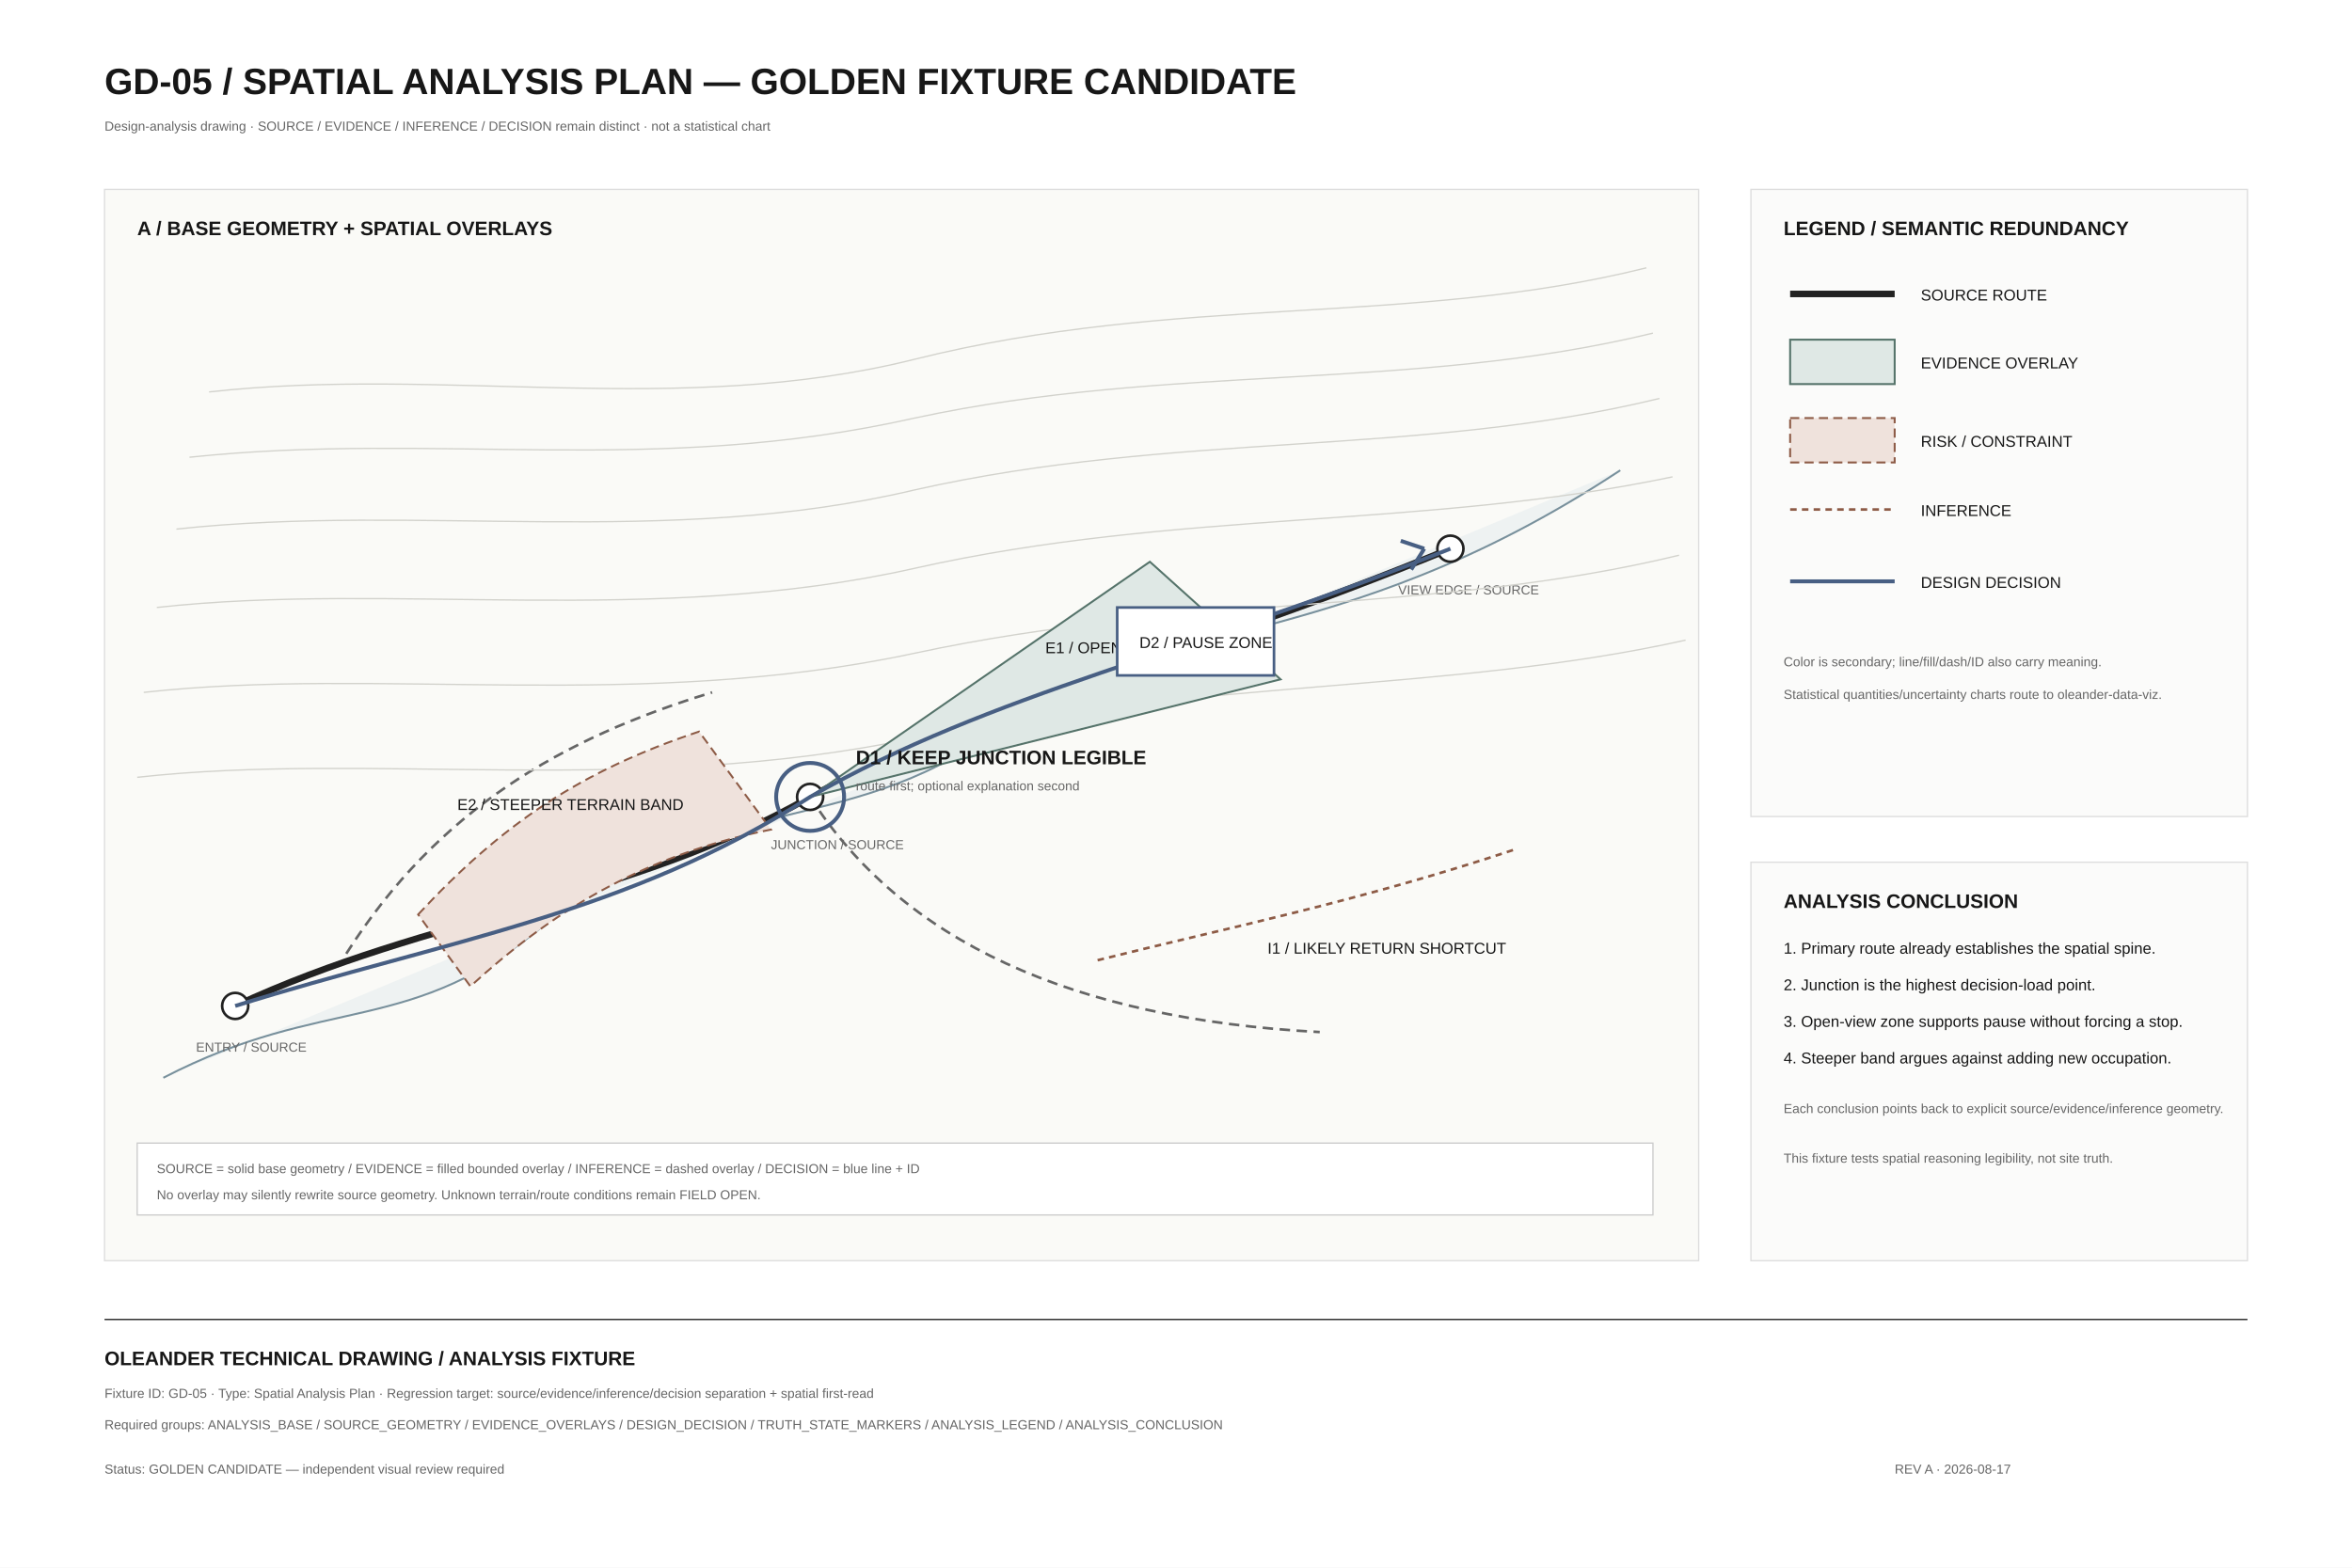
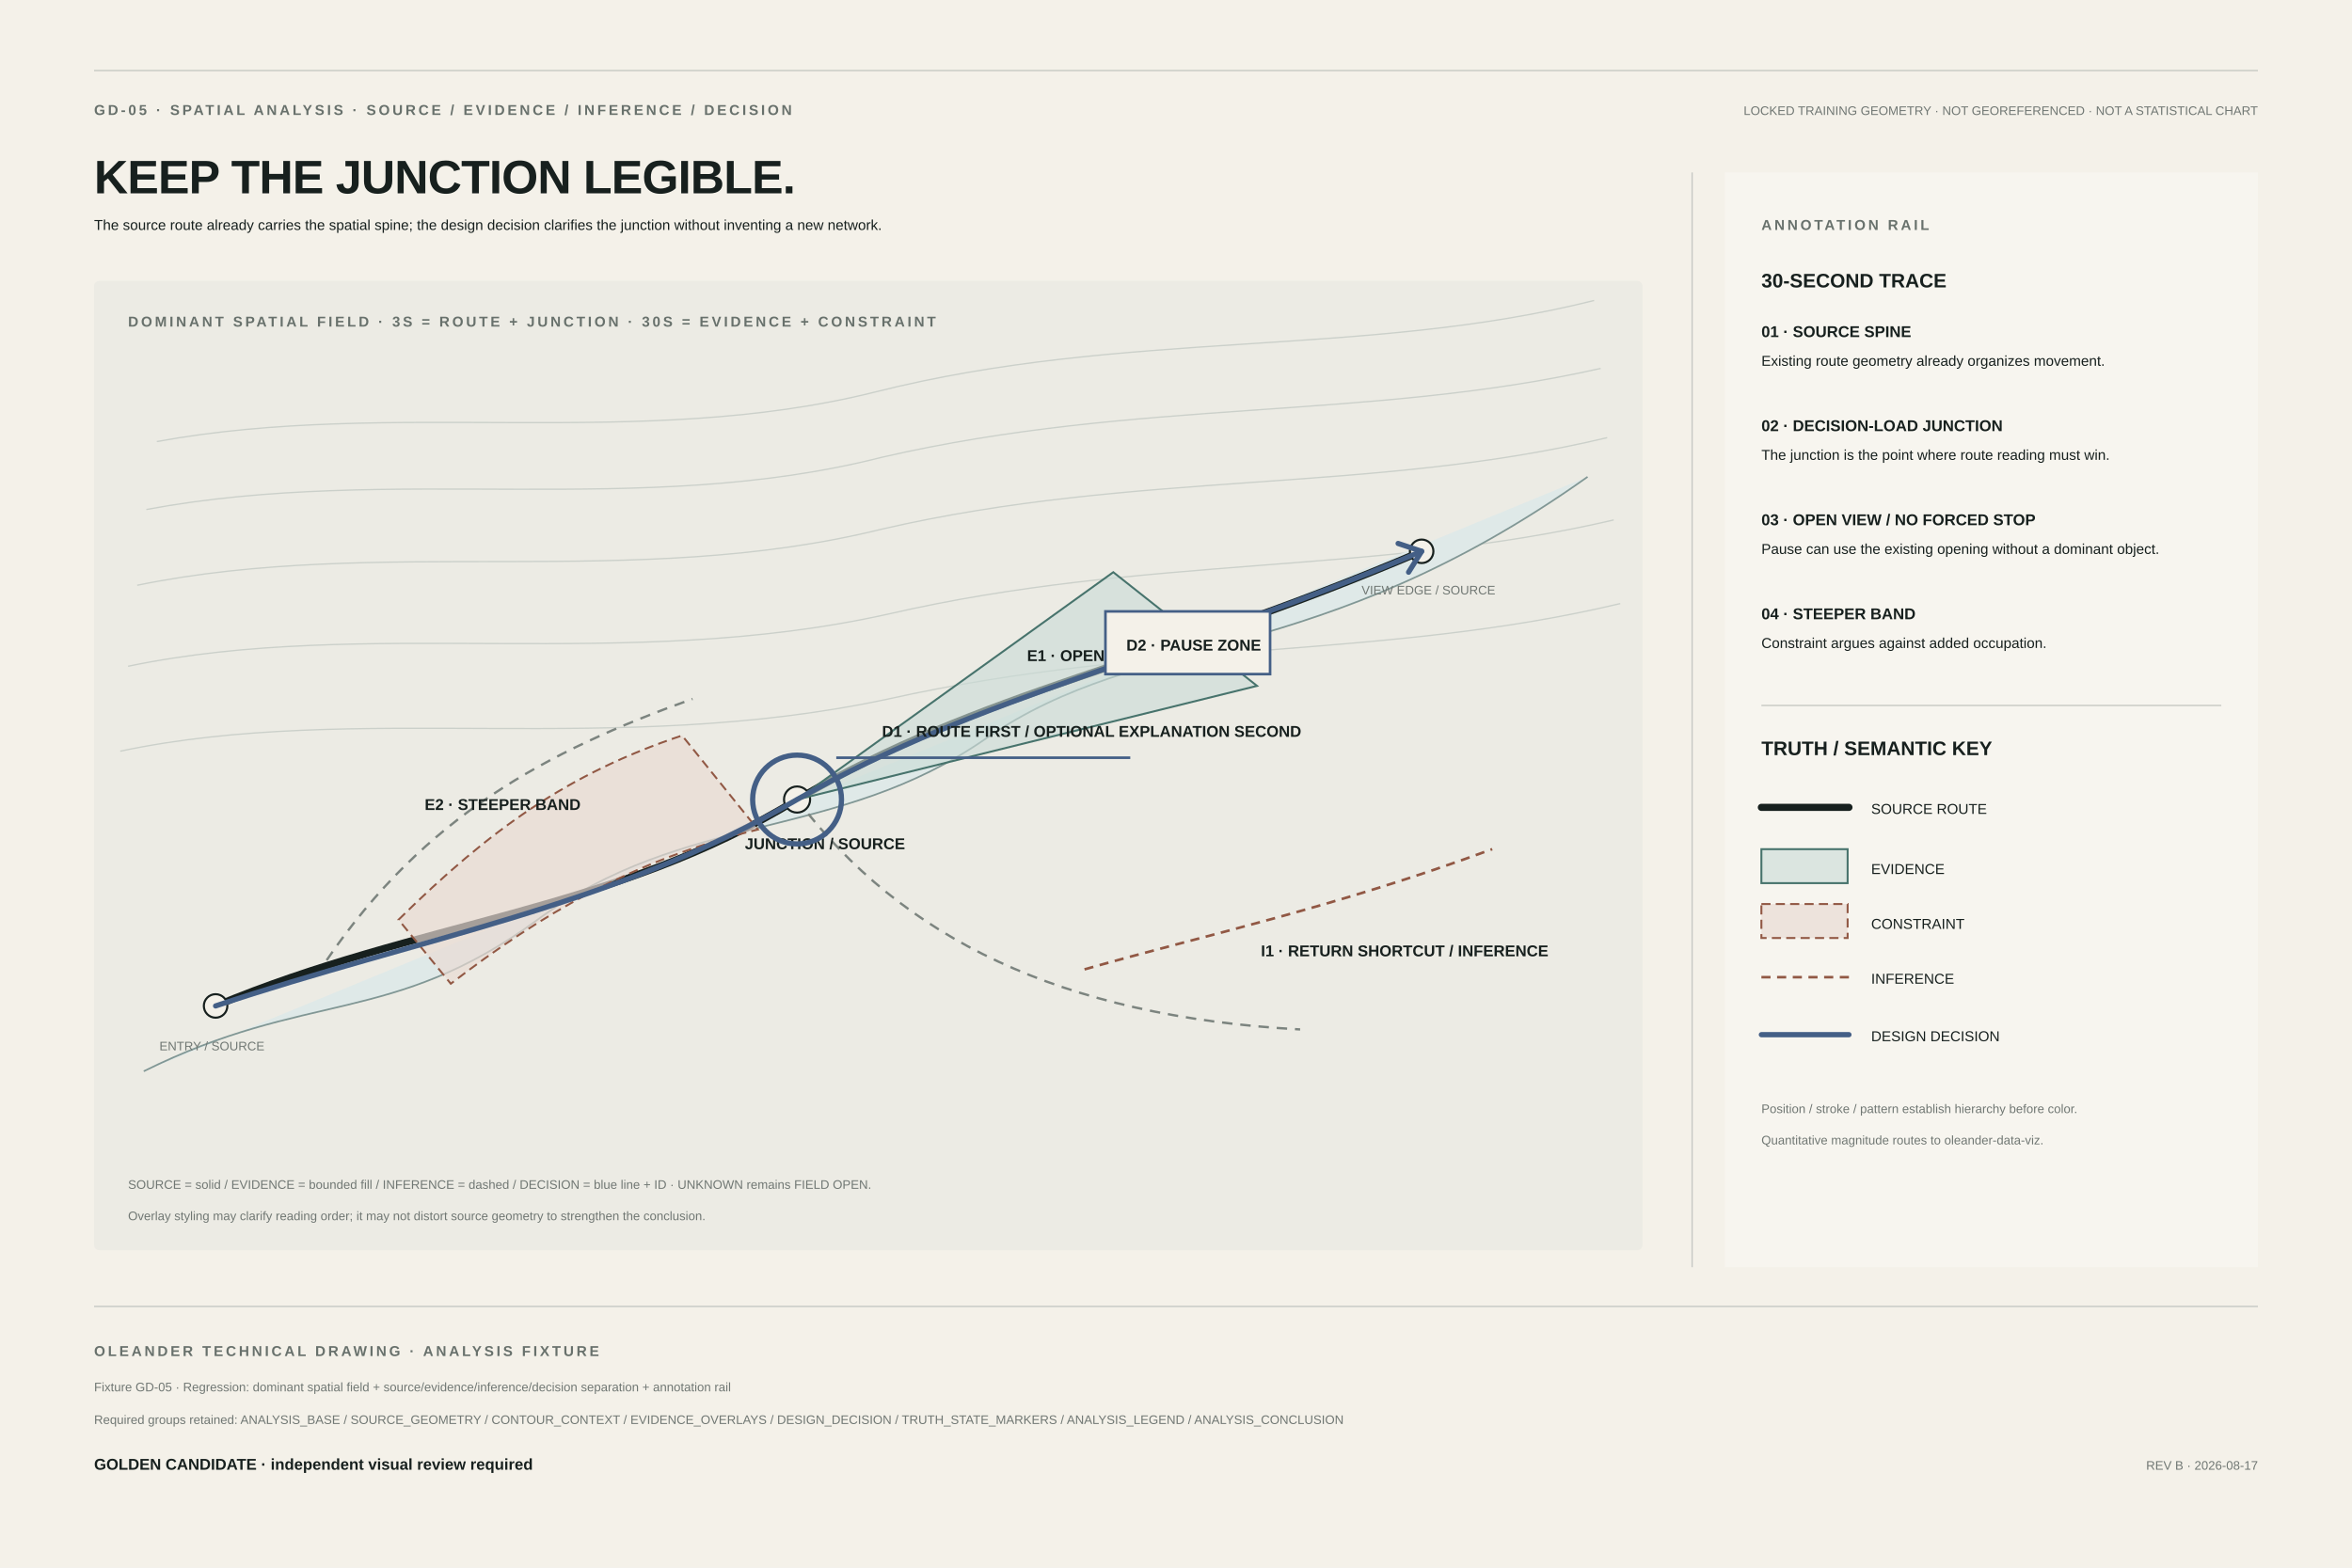
<svg xmlns="http://www.w3.org/2000/svg" width="1800" height="1200" viewBox="0 0 1800 1200">
-   <style>text{font-family:Arial,Helvetica,sans-serif;fill:#171717}.t1{font-size:28px;font-weight:700}.t2{font-size:15px;font-weight:700}.tx{font-size:12px}.sm{font-size:10px;fill:#666}.base{stroke:#b4b4ae;stroke-width:1.5;fill:none}.route{stroke:#222;stroke-width:5;fill:none}.secondary{stroke:#666;stroke-width:2;fill:none;stroke-dasharray:8 5}.view{fill:#dfe8e5;stroke:#55736a;stroke-width:1.5}.risk{fill:#efe2dc;stroke:#8d5b46;stroke-width:1.5;stroke-dasharray:7 4}.decision{stroke:#485f83;stroke-width:3;fill:none}.evidence{stroke:#222;stroke-width:2;fill:#fff}.infer{stroke:#8d5b46;stroke-width:2;fill:none;stroke-dasharray:5 4}.contour{stroke:#d2d2cc;stroke-width:1;fill:none}.water{fill:#eef2f2;stroke:#78909c;stroke-width:1.5}</style>
-   <rect width="1800" height="1200" fill="#fff" />
-   <text x="80" y="72" class="t1">GD-05 / SPATIAL ANALYSIS PLAN — GOLDEN FIXTURE CANDIDATE</text>
-   <text x="80" y="100" class="sm">Design-analysis drawing · SOURCE / EVIDENCE / INFERENCE / DECISION remain distinct · not a statistical chart</text>
+   <style>
+ text{font-family:Arial,Helvetica,sans-serif;fill:#17201e}.cap{font-size:11px;font-weight:700;letter-spacing:2px;fill:#68716c}.claim{font-size:36px;font-weight:700;letter-spacing:-.5px}.viewtitle{font-size:15px;font-weight:700}.label{font-size:12px;font-weight:700}.tx{font-size:11px}.sm{font-size:9.5px;fill:#707773}.paper{fill:#f4f1e9}.fieldbg{fill:#ecebe4}.rail{fill:#f7f5ef}.base{stroke:#9ea6a1;stroke-width:1.5;fill:none}.route{stroke:#17201e;stroke-width:5.5;fill:none;stroke-linecap:round}.secondary{stroke:#7c847f;stroke-width:1.8;fill:none;stroke-dasharray:8 6}.contour{stroke:#cbd0ca;stroke-width:1;fill:none}.water{fill:#dfe9e8;stroke:#819795;stroke-width:1.3}.view{fill:#c9dbd7;fill-opacity:.62;stroke:#47736c;stroke-width:1.5}.risk{fill:#eadbd3;fill-opacity:.68;stroke:#915844;stroke-width:1.5;stroke-dasharray:7 4}.infer{stroke:#915844;stroke-width:2;fill:none;stroke-dasharray:7 5}.decision{stroke:#445f86;stroke-width:4;fill:none;stroke-linecap:round}.decision2{stroke:#445f86;stroke-width:2;fill:none}.hair{stroke:#c6c9c3;stroke-width:1}.evidence{fill:#f4f1e9;stroke:#17201e;stroke-width:1.6}
+ </style>
+   <rect class="paper" width="1800" height="1200" />
+   <g id="HIERARCHY_FRAME">
+     <line x1="72" y1="54" x2="1728" y2="54" class="hair" />
+     <line x1="1295" y1="132" x2="1295" y2="970" class="hair" />
+     <line x1="72" y1="1000" x2="1728" y2="1000" class="hair" />
+   </g>
+   <text x="72" y="88" class="cap">GD-05 · SPATIAL ANALYSIS · SOURCE / EVIDENCE / INFERENCE / DECISION</text>
+   <text x="1728" y="88" class="sm" text-anchor="end">LOCKED TRAINING GEOMETRY · NOT GEOREFERENCED · NOT A STATISTICAL CHART</text>
+   <g id="PRIMARY_CLAIM">
+     <text x="72" y="148" class="claim">KEEP THE JUNCTION LEGIBLE.</text>
+     <text x="72" y="176" class="tx">The source route already carries the spatial spine; the design decision clarifies the junction without inventing a new network.</text>
+   </g>
  <g id="ANALYSIS_BASE">
-     <rect x="80" y="145" width="1220" height="820" fill="#fafaf7" stroke="#ddd" />
-     <text x="105" y="180" class="t2">A / BASE GEOMETRY + SPATIAL OVERLAYS</text>
+     <rect x="72" y="215" width="1185" height="742" rx="4" class="fieldbg" />
+     <text x="98" y="250" class="cap">DOMINANT SPATIAL FIELD · 3S = ROUTE + JUNCTION · 30S = EVIDENCE + CONSTRAINT</text>
+     <g id="CONTOUR_CONTEXT" class="contour">
+       <path d="M120 338 C300 305 490 345 670 300 C860 252 1045 274 1220 230" />
+       <path d="M112 390 C300 355 490 397 675 350 C870 305 1048 322 1225 282" />
+       <path d="M105 448 C290 410 485 452 675 405 C870 360 1050 378 1230 335" />
+       <path d="M98 510 C280 472 478 515 680 470 C875 425 1055 440 1235 398" />
+       <path d="M92 575 C272 537 470 580 680 535 C882 490 1060 505 1240 462" />
+     </g>
    <g id="SOURCE_GEOMETRY">
-       <path d="M125 825 C250 760 315 795 420 705 C535 607 650 642 760 560 C880 470 1020 505 1240 360" class="water" />
-       <path d="M180 770 C330 700 480 690 620 610 C760 535 890 510 1110 420" class="route" />
-       <path d="M265 730 C335 620 430 565 545 530" class="secondary" />
-       <path d="M620 610 C690 720 820 780 1010 790" class="secondary" />
-       <circle cx="180" cy="770" r="10" class="evidence" />
-       <circle cx="620" cy="610" r="10" class="evidence" />
-       <circle cx="1110" cy="420" r="10" class="evidence" />
-       <text x="150" y="805" class="sm">ENTRY / SOURCE</text>
-       <text x="590" y="650" class="sm">JUNCTION / SOURCE</text>
-       <text x="1070" y="455" class="sm">VIEW EDGE / SOURCE</text>
-     </g>
-     <g id="CONTOUR_CONTEXT" class="contour">
-       <path d="M160 300 C340 280 520 320 700 275 C900 225 1080 250 1260 205" />
-       <path d="M145 350 C335 330 500 365 700 320 C895 278 1080 300 1265 255" />
-       <path d="M135 405 C320 385 510 420 700 375 C900 330 1085 350 1270 305" />
-       <path d="M120 465 C300 445 500 480 700 435 C900 390 1090 405 1280 365" />
-       <path d="M110 530 C290 510 490 545 700 500 C910 455 1100 470 1285 425" />
-       <path d="M105 595 C285 575 485 610 700 565 C920 520 1110 530 1290 490" />
+       <path d="M110 820 C235 758 300 785 410 705 C525 620 640 645 755 565 C875 482 1008 512 1215 365" class="water" />
+       <path d="M165 770 C320 705 470 698 610 612 C752 528 882 510 1088 422" class="route" />
+       <path d="M250 735 C325 625 418 575 530 535" class="secondary" />
+       <path d="M610 612 C690 718 812 778 995 788" class="secondary" />
+       <circle cx="165" cy="770" r="9" class="evidence" />
+       <circle cx="610" cy="612" r="10" class="evidence" />
+       <circle cx="1088" cy="422" r="9" class="evidence" />
+       <text x="122" y="804" class="sm">ENTRY / SOURCE</text>
+       <text x="570" y="650" class="label">JUNCTION / SOURCE</text>
+       <text x="1042" y="455" class="sm">VIEW EDGE / SOURCE</text>
    </g>
    <g id="EVIDENCE_OVERLAYS">
-       <path d="M620 610 L880 430 L980 520 Z" class="view" />
-       <text x="800" y="500" class="tx">E1 / OPEN VIEW CONE</text>
-       <path d="M320 700 C385 630 445 590 535 560 L590 635 C490 655 420 700 360 755 Z" class="risk" />
-       <text x="350" y="620" class="tx">E2 / STEEPER TERRAIN BAND</text>
-       <path d="M840 735 C940 710 1040 690 1160 650" class="infer" />
-       <text x="970" y="730" class="tx">I1 / LIKELY RETURN SHORTCUT</text>
+       <path d="M610 612 L852 438 L962 525 Z" class="view" />
+       <text x="786" y="506" class="label">E1 · OPEN VIEW CONE</text>
+       <path d="M305 704 C375 635 435 592 522 563 L580 635 C485 658 414 700 345 753 Z" class="risk" />
+       <text x="325" y="620" class="label">E2 · STEEPER BAND</text>
+       <path d="M830 742 C925 715 1020 695 1142 650" class="infer" />
+       <text x="965" y="732" class="label">I1 · RETURN SHORTCUT / INFERENCE</text>
    </g>
    <g id="DESIGN_DECISION">
-       <path d="M180 770 C340 720 480 700 620 610 C760 530 910 500 1110 420" class="decision" />
-       <path d="M1090 420 l-18 -6 m18 6 l-10 16" class="decision" />
-       <circle cx="620" cy="610" r="26" fill="none" stroke="#485f83" stroke-width="3" />
-       <text x="655" y="585" class="t2">D1 / KEEP JUNCTION LEGIBLE</text>
-       <text x="655" y="605" class="sm">route first; optional explanation second</text>
-       <rect x="855" y="465" width="120" height="52" fill="#fff" stroke="#485f83" stroke-width="2" />
-       <text x="872" y="496" class="tx">D2 / PAUSE ZONE</text>
+       <path d="M165 770 C320 718 470 694 610 612 C755 530 892 505 1088 422" class="decision" />
+       <path d="M1088 422 l-18 -6 m18 6 l-10 16" class="decision" />
+       <circle cx="610" cy="612" r="34" fill="none" stroke="#445f86" stroke-width="4" />
+       <path d="M640 580 H865" class="decision2" />
+       <text x="675" y="564" class="label">D1 · ROUTE FIRST / OPTIONAL EXPLANATION SECOND</text>
+       <rect x="846" y="468" width="126" height="48" fill="#f4f1e9" stroke="#445f86" stroke-width="2" />
+       <text x="862" y="498" class="label">D2 · PAUSE ZONE</text>
    </g>
    <g id="TRUTH_STATE_MARKERS">
-       <rect x="105" y="875" width="1160" height="55" fill="#fff" stroke="#ccc" />
-       <text x="120" y="898" class="sm">SOURCE = solid base geometry / EVIDENCE = filled bounded overlay / INFERENCE = dashed overlay / DECISION = blue line + ID</text>
-       <text x="120" y="918" class="sm">No overlay may silently rewrite source geometry. Unknown terrain/route conditions remain FIELD OPEN.</text>
+       <text x="98" y="910" class="sm">SOURCE = solid / EVIDENCE = bounded fill / INFERENCE = dashed / DECISION = blue line + ID · UNKNOWN remains FIELD OPEN.</text>
+       <text x="98" y="934" class="sm">Overlay styling may clarify reading order; it may not distort source geometry to strengthen the conclusion.</text>
    </g>
  </g>
-   <g id="ANALYSIS_LEGEND">
-     <rect x="1340" y="145" width="380" height="480" fill="#fbfbfa" stroke="#ddd" />
-     <text x="1365" y="180" class="t2">LEGEND / SEMANTIC REDUNDANCY</text>
-     <line x1="1370" y1="225" x2="1450" y2="225" class="route" />
-     <text x="1470" y="230" class="tx">SOURCE ROUTE</text>
-     <rect x="1370" y="260" width="80" height="34" class="view" />
-     <text x="1470" y="282" class="tx">EVIDENCE OVERLAY</text>
-     <rect x="1370" y="320" width="80" height="34" class="risk" />
-     <text x="1470" y="342" class="tx">RISK / CONSTRAINT</text>
-     <line x1="1370" y1="390" x2="1450" y2="390" class="infer" />
-     <text x="1470" y="395" class="tx">INFERENCE</text>
-     <line x1="1370" y1="445" x2="1450" y2="445" class="decision" />
-     <text x="1470" y="450" class="tx">DESIGN DECISION</text>
-     <text x="1365" y="510" class="sm">Color is secondary; line/fill/dash/ID also carry meaning.</text>
-     <text x="1365" y="535" class="sm">Statistical quantities/uncertainty charts route to oleander-data-viz.</text>
+   <g id="ANNOTATION_RAIL">
+     <rect x="1320" y="132" width="408" height="838" class="rail" />
+     <text x="1348" y="176" class="cap">ANNOTATION RAIL</text>
+     <g id="ANALYSIS_CONCLUSION">
+       <text x="1348" y="220" class="viewtitle">30-SECOND TRACE</text>
+       <text x="1348" y="258" class="label">01 · SOURCE SPINE</text>
+       <text x="1348" y="280" class="tx">Existing route geometry already organizes movement.</text>
+       <text x="1348" y="330" class="label">02 · DECISION-LOAD JUNCTION</text>
+       <text x="1348" y="352" class="tx">The junction is the point where route reading must win.</text>
+       <text x="1348" y="402" class="label">03 · OPEN VIEW / NO FORCED STOP</text>
+       <text x="1348" y="424" class="tx">Pause can use the existing opening without a dominant object.</text>
+       <text x="1348" y="474" class="label">04 · STEEPER BAND</text>
+       <text x="1348" y="496" class="tx">Constraint argues against added occupation.</text>
+     </g>
+     <line x1="1348" y1="540" x2="1700" y2="540" class="hair" />
+     <g id="ANALYSIS_LEGEND">
+       <text x="1348" y="578" class="viewtitle">TRUTH / SEMANTIC KEY</text>
+       <line x1="1348" y1="618" x2="1415" y2="618" class="route" />
+       <text x="1432" y="623" class="tx">SOURCE ROUTE</text>
+       <rect x="1348" y="650" width="66" height="26" class="view" />
+       <text x="1432" y="669" class="tx">EVIDENCE</text>
+       <rect x="1348" y="692" width="66" height="26" class="risk" />
+       <text x="1432" y="711" class="tx">CONSTRAINT</text>
+       <line x1="1348" y1="748" x2="1415" y2="748" class="infer" />
+       <text x="1432" y="753" class="tx">INFERENCE</text>
+       <line x1="1348" y1="792" x2="1415" y2="792" class="decision" />
+       <text x="1432" y="797" class="tx">DESIGN DECISION</text>
+       <text x="1348" y="852" class="sm">Position / stroke / pattern establish hierarchy before color.</text>
+       <text x="1348" y="876" class="sm">Quantitative magnitude routes to oleander-data-viz.</text>
+     </g>
  </g>
-   <g id="ANALYSIS_CONCLUSION">
-     <rect x="1340" y="660" width="380" height="305" fill="#fbfbfa" stroke="#ddd" />
-     <text x="1365" y="695" class="t2">ANALYSIS CONCLUSION</text>
-     <text x="1365" y="730" class="tx">1. Primary route already establishes the spatial spine.</text>
-     <text x="1365" y="758" class="tx">2. Junction is the highest decision-load point.</text>
-     <text x="1365" y="786" class="tx">3. Open-view zone supports pause without forcing a stop.</text>
-     <text x="1365" y="814" class="tx">4. Steeper band argues against adding new occupation.</text>
-     <text x="1365" y="852" class="sm">Each conclusion points back to explicit source/evidence/inference geometry.</text>
-     <text x="1365" y="890" class="sm">This fixture tests spatial reasoning legibility, not site truth.</text>
-   </g>
-   <g id="TITLE_BLOCK">
-     <line x1="80" y1="1010" x2="1720" y2="1010" stroke="#222" />
-     <text x="80" y="1045" class="t2">OLEANDER TECHNICAL DRAWING / ANALYSIS FIXTURE</text>
-     <text x="80" y="1070" class="sm">Fixture ID: GD-05 · Type: Spatial Analysis Plan · Regression target: source/evidence/inference/decision separation + spatial first-read</text>
-     <text x="80" y="1094" class="sm">Required groups: ANALYSIS_BASE / SOURCE_GEOMETRY / EVIDENCE_OVERLAYS / DESIGN_DECISION / TRUTH_STATE_MARKERS / ANALYSIS_LEGEND / ANALYSIS_CONCLUSION</text>
-     <text x="80" y="1128" class="sm">Status: GOLDEN CANDIDATE — independent visual review required</text>
-     <text x="1450" y="1128" class="sm">REV A · 2026-08-17</text>
+   <g id="METADATA_RAIL">
+     <g id="TITLE_BLOCK">
+       <text x="72" y="1038" class="cap">OLEANDER TECHNICAL DRAWING · ANALYSIS FIXTURE</text>
+       <text x="72" y="1065" class="sm">Fixture GD-05 · Regression: dominant spatial field + source/evidence/inference/decision separation + annotation rail</text>
+       <text x="72" y="1090" class="sm">Required groups retained: ANALYSIS_BASE / SOURCE_GEOMETRY / CONTOUR_CONTEXT / EVIDENCE_OVERLAYS / DESIGN_DECISION / TRUTH_STATE_MARKERS / ANALYSIS_LEGEND / ANALYSIS_CONCLUSION</text>
+       <text x="72" y="1125" class="label">GOLDEN CANDIDATE · independent visual review required</text>
+       <text x="1728" y="1125" class="sm" text-anchor="end">REV B · 2026-08-17</text>
+     </g>
  </g>
</svg>
